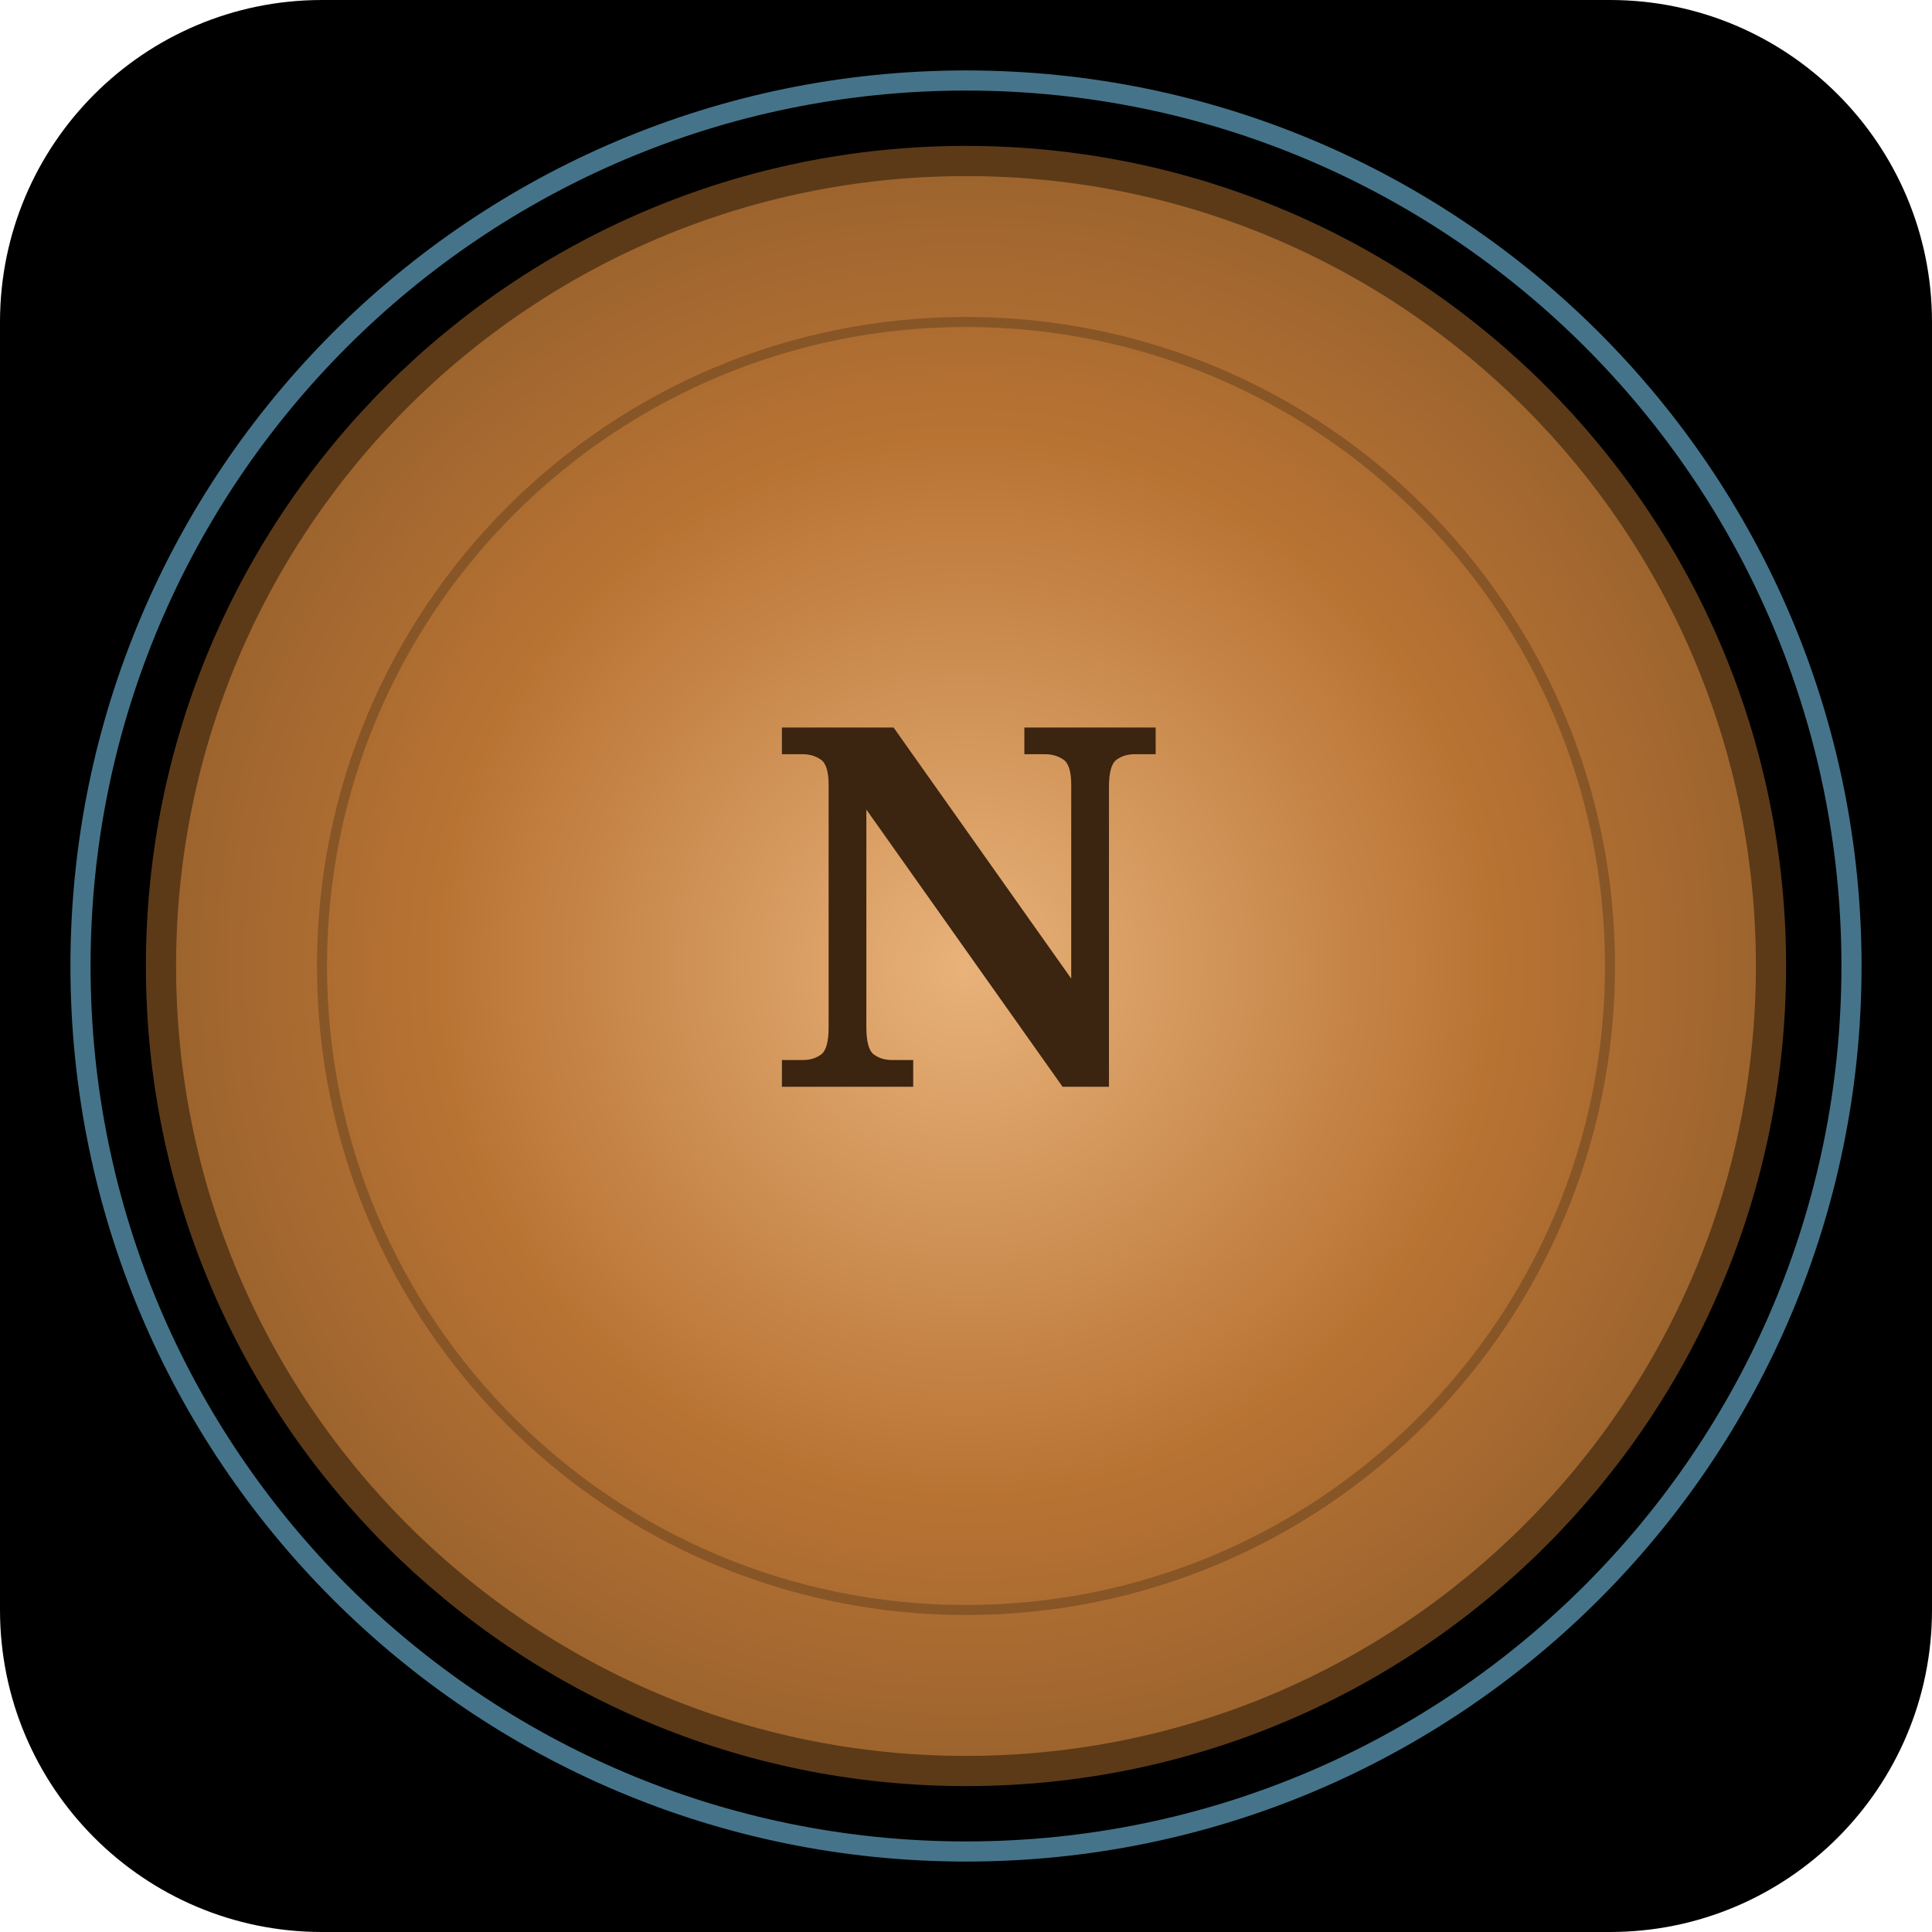
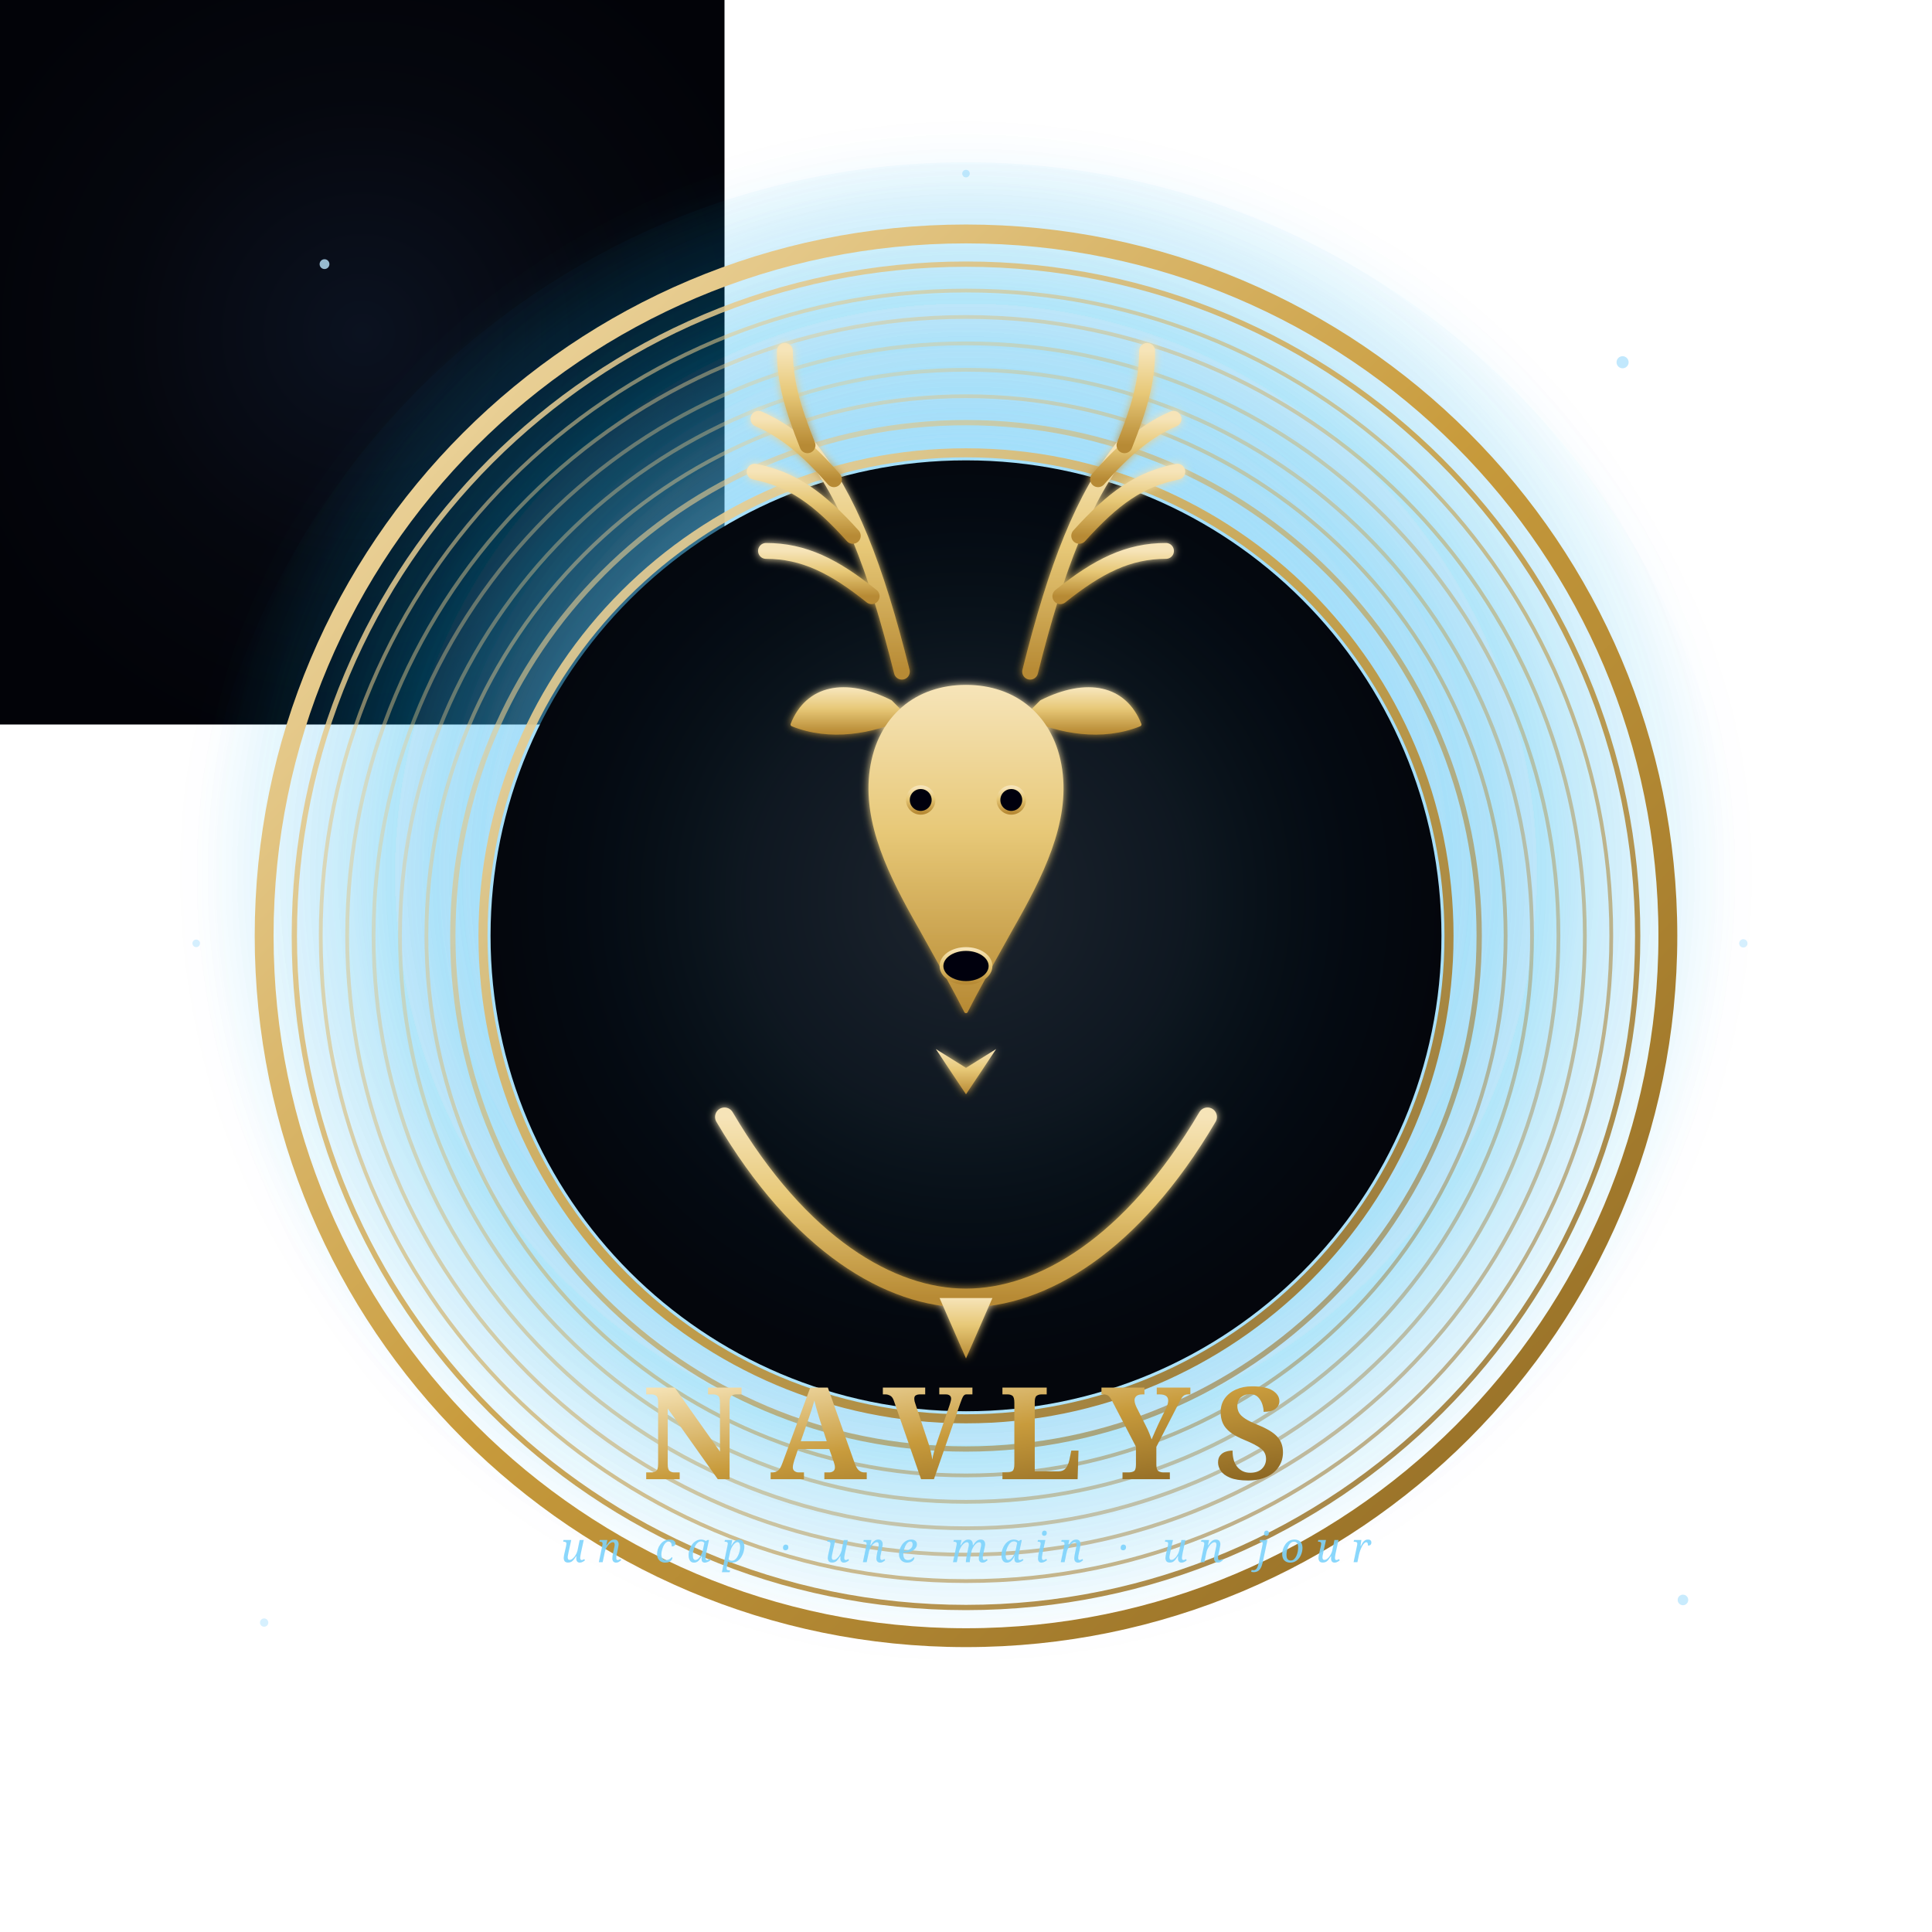
- <svg xmlns="http://www.w3.org/2000/svg" viewBox="0 0 192 192" width="192" height="192">
+ <svg xmlns="http://www.w3.org/2000/svg" viewBox="0 0 512 512" width="192" height="192" role="img" aria-label="NAVLYS — le cerf et la dame à l'arc">
  <defs>
-     <radialGradient id="g192" cx="96" cy="96" r="96" gradientUnits="userSpaceOnUse">
-       <stop offset="0%" stop-color="#E8B27A" />
-       <stop offset="55%" stop-color="#B87333" />
-       <stop offset="100%" stop-color="#8B5A2B" />
+     <radialGradient id="bg" cx="50%" cy="46%" r="60%">
+       <stop offset="0%" stop-color="#0b1220" />
+       <stop offset="55%" stop-color="#05070e" />
+       <stop offset="100%" stop-color="#020308" />
    </radialGradient>
+     <radialGradient id="backlight" cx="50%" cy="46%" r="50%">
+       <stop offset="0%" stop-color="#BAE6FD" stop-opacity="0.55" />
+       <stop offset="45%" stop-color="#7DD3FC" stop-opacity="0.35" />
+       <stop offset="80%" stop-color="#0EA5E9" stop-opacity="0.10" />
+       <stop offset="100%" stop-color="#0EA5E9" stop-opacity="0" />
+     </radialGradient>
+     <linearGradient id="gold" x1="0%" y1="0%" x2="0%" y2="100%">
+       <stop offset="0%" stop-color="#f6e4b8" />
+       <stop offset="45%" stop-color="#e7c877" />
+       <stop offset="100%" stop-color="#b78a34" />
+     </linearGradient>
+     <linearGradient id="goldRim" x1="0%" y1="0%" x2="100%" y2="100%">
+       <stop offset="0%" stop-color="#f6e4b8" />
+       <stop offset="50%" stop-color="#c89b3c" />
+       <stop offset="100%" stop-color="#8a6522" />
+     </linearGradient>
+     <filter id="glow" x="-40%" y="-40%" width="180%" height="180%">
+       <feGaussianBlur stdDeviation="7" />
+       <feComponentTransfer>
+         <feFuncA type="linear" slope="1.4" />
+       </feComponentTransfer>
+       <feMerge>
+         <feMergeNode />
+         <feMergeNode in="SourceGraphic" />
+       </feMerge>
+     </filter>
+     <filter id="softgold" x="-30%" y="-30%" width="160%" height="160%">
+       <feGaussianBlur stdDeviation="1.1" />
+       <feMerge>
+         <feMergeNode />
+         <feMergeNode in="SourceGraphic" />
+       </feMerge>
+     </filter>
  </defs>
-   <rect width="192" height="192" fill="#000" rx="32" />
-   <circle cx="96" cy="96" r="80" fill="url(#g192)" stroke="#5C3A18" stroke-width="3" />
-   <circle cx="96" cy="96" r="64" fill="none" stroke="#5C3A18" stroke-width="1" opacity="0.45" />
-   <text x="96" y="108" text-anchor="middle" font-family="'Cormorant Garamond','EB Garamond',serif" font-size="50" font-weight="600" letter-spacing="3" fill="#3B2410">N</text>
-   <circle cx="96" cy="96" r="88" fill="none" stroke="#7DD3FC" stroke-width="2" opacity="0.55" />
+   <rect width="192" height="192" fill="url(#bg)" />
+   <g fill="#BAE6FD">
+     <circle cx="86" cy="70" r="1.3" opacity=".8" />
+     <circle cx="430" cy="96" r="1.6" opacity=".9" />
+     <circle cx="70" cy="430" r="1.1" opacity=".6" />
+     <circle cx="446" cy="424" r="1.4" opacity=".8" />
+     <circle cx="256" cy="46" r="1" opacity=".7" />
+     <circle cx="462" cy="250" r="1.1" opacity=".6" />
+     <circle cx="52" cy="250" r="1" opacity=".6" />
+   </g>
+   <circle cx="256" cy="248" r="205" fill="url(#backlight)" filter="url(#glow)" />
+   <g fill="none" stroke="url(#goldRim)">
+     <circle cx="256" cy="248" r="186" stroke-width="5" />
+     <circle cx="256" cy="248" r="178" stroke-width="1.4" opacity=".85" />
+     <circle cx="256" cy="248" r="171" stroke-width="1" opacity=".55" />
+     <circle cx="256" cy="248" r="164" stroke-width="1" opacity=".45" />
+     <circle cx="256" cy="248" r="157" stroke-width="1" opacity=".4" />
+     <circle cx="256" cy="248" r="150" stroke-width="1" opacity=".4" />
+     <circle cx="256" cy="248" r="143" stroke-width="1" opacity=".45" />
+     <circle cx="256" cy="248" r="136" stroke-width="1.4" opacity=".6" />
+     <circle cx="256" cy="248" r="128" stroke-width="2.4" opacity=".9" />
+   </g>
+   <circle cx="256" cy="248" r="126" fill="#04060c" />
+   <circle cx="256" cy="248" r="126" fill="url(#backlight)" opacity=".25" />
+   <g filter="url(#softgold)">
+     <g stroke="url(#gold)" fill="url(#gold)" stroke-linecap="round" stroke-linejoin="round">
+       <g fill="none" stroke-width="4.2">
+         <path d="M239,178 C232,150 225,132 214,118" />
+         <path d="M231,158 C221,150 213,146 203,146" />
+         <path d="M226,142 C217,132 210,127 200,125" />
+         <path d="M221,127 C214,119 208,114 201,111" />
+         <path d="M214,118 C210,108 208,101 208,93" />
+       </g>
+       <g fill="none" stroke-width="4.2">
+         <path d="M273,178 C280,150 287,132 298,118" />
+         <path d="M281,158 C291,150 299,146 309,146" />
+         <path d="M286,142 C295,132 302,127 312,125" />
+         <path d="M291,127 C298,119 304,114 311,111" />
+         <path d="M298,118 C302,108 304,101 304,93" />
+       </g>
+       <path d="M236,186 C224,180 214,182 210,192 C220,196 231,194 240,190 Z" />
+       <path d="M276,186 C288,180 298,182 302,192 C292,196 281,194 272,190 Z" />
+       <path d="M256,182              C243,182 233,190 231,204              C229,218 236,232 244,246              C249,255 253,262 256,268              C259,262 263,255 268,246              C276,232 283,218 281,204              C279,190 269,182 256,182 Z" />
+       <ellipse cx="256" cy="256" rx="6.5" ry="4.5" fill="#04060c" />
+       <circle cx="244" cy="212" r="3.4" fill="#04060c" />
+       <circle cx="268" cy="212" r="3.4" fill="#04060c" />
+     </g>
+     <path d="M192,296 C212,330 236,344 256,344 C276,344 300,330 320,296" fill="none" stroke="url(#gold)" stroke-width="5" stroke-linecap="round" />
+     <path d="M197,296 L315,296" stroke="url(#gold)" stroke-width="1.7" opacity=".95" />
+     <line x1="256" y1="288" x2="256" y2="352" stroke="url(#gold)" stroke-width="3.4" stroke-linecap="round" />
+     <path d="M256,360 L249,344 L263,344 Z" fill="url(#gold)" />
+     <path d="M256,290 L248,278 L256,283 L264,278 Z" fill="url(#gold)" />
+   </g>
+   <g transform="translate(256,392)">
+     <text x="0" y="0" text-anchor="middle" font-family="'Cormorant Garamond','EB Garamond',Georgia,serif" font-size="34" font-weight="600" letter-spacing="7" fill="url(#goldRim)">NAVLYS</text>
+     <text x="0" y="22" text-anchor="middle" font-family="'EB Garamond',Georgia,serif" font-size="11" font-style="italic" letter-spacing="3" fill="#7DD3FC" opacity=".9">un cap · une main · un jour</text>
+   </g>
</svg>
